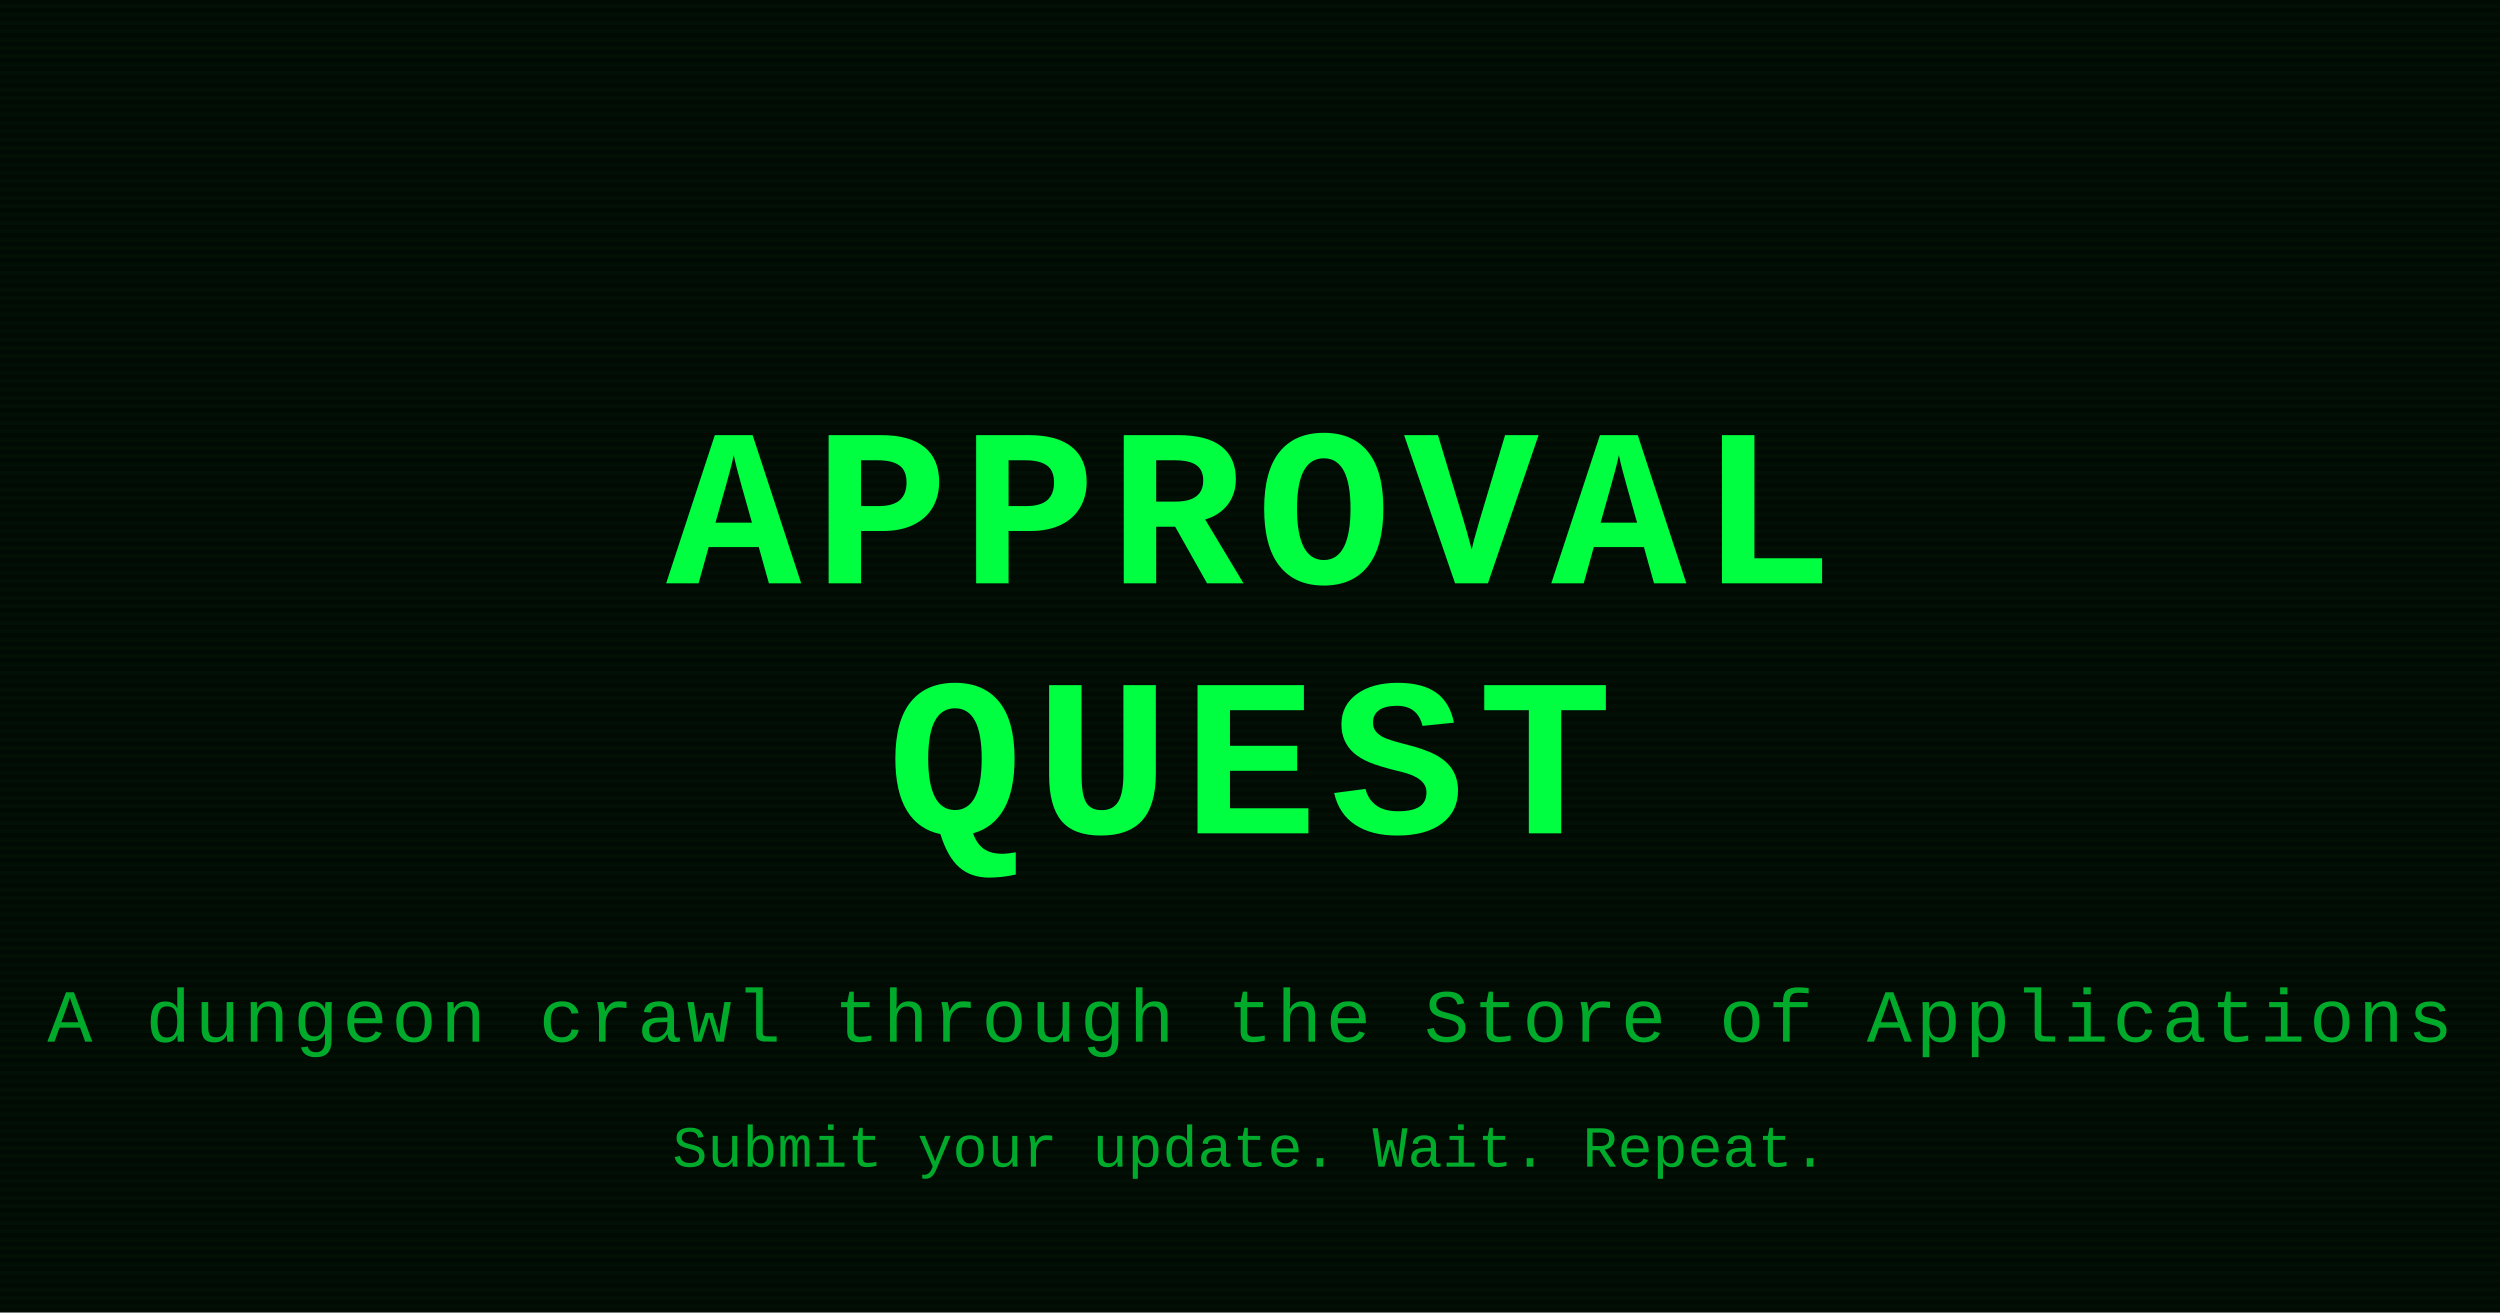
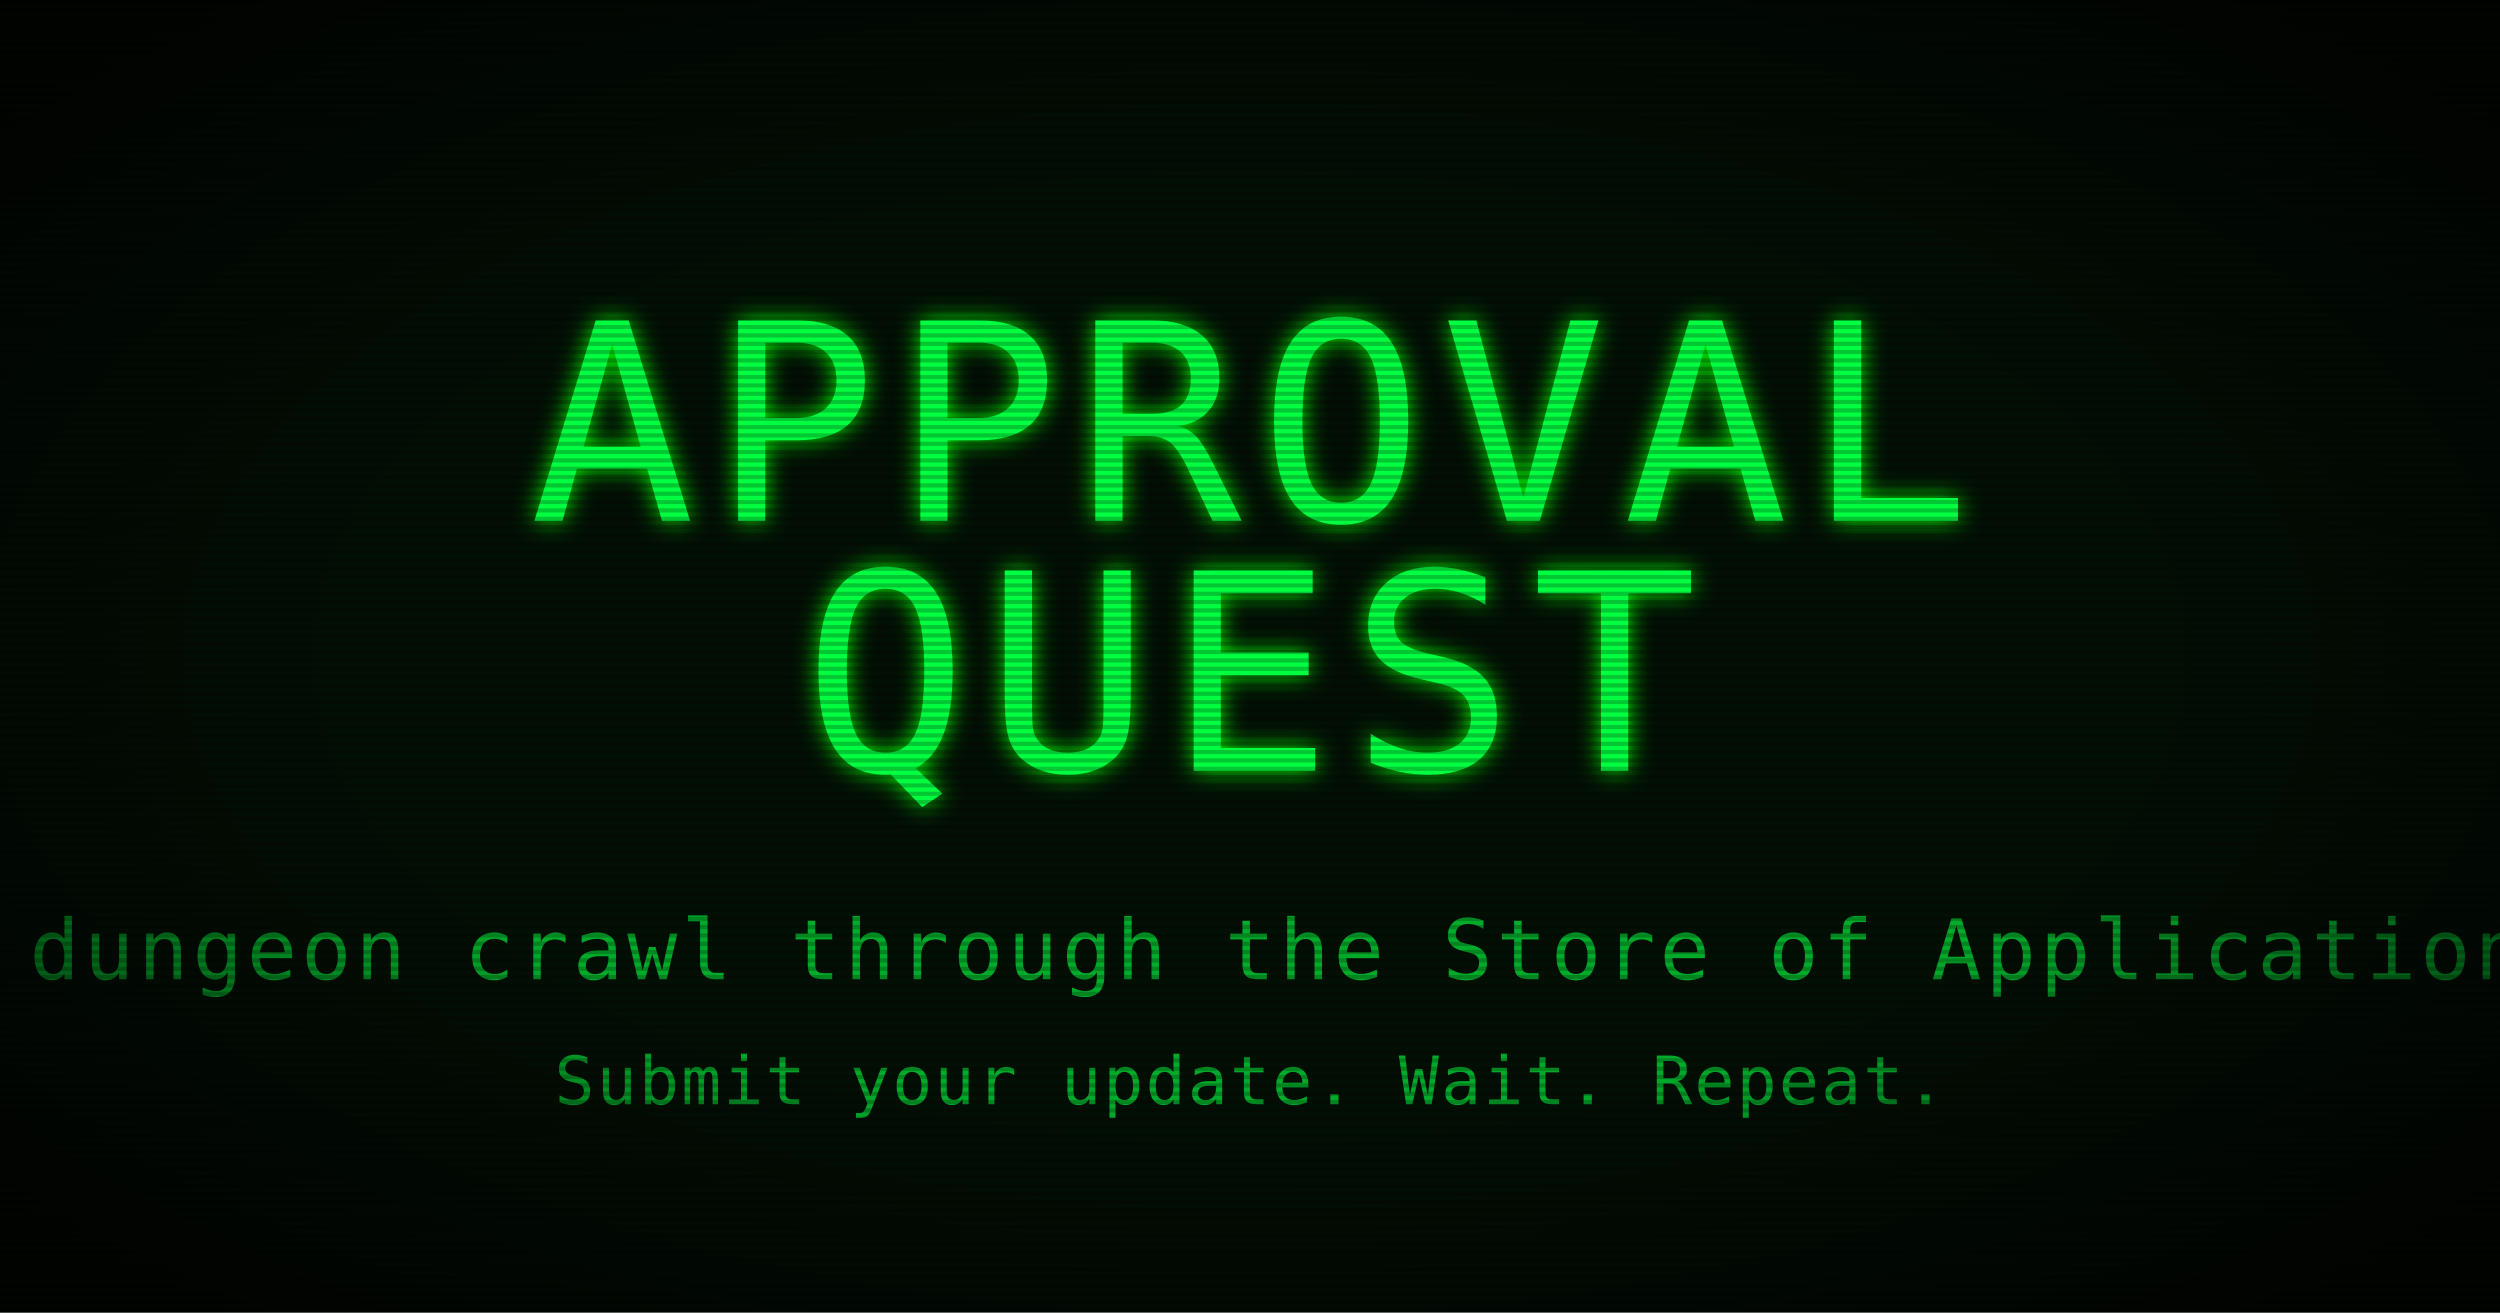
<svg xmlns="http://www.w3.org/2000/svg" width="1200" height="630" viewBox="0 0 1200 630" role="img" aria-label="Approval Quest">
-   <rect width="1200" height="630" fill="#020f04" />
-   <rect width="1200" height="630" fill="url(#scan)" opacity="0.35" />
  <defs>
    <pattern id="scan" width="4" height="4" patternUnits="userSpaceOnUse">
      <rect width="4" height="2" fill="#000" />
      <rect y="2" width="4" height="2" fill="transparent" />
    </pattern>
+     <radialGradient id="vignette" cx="50%" cy="50%" r="65%">
+       <stop offset="55%" stop-color="#000" stop-opacity="0" />
+       <stop offset="100%" stop-color="#000" stop-opacity="0.75" />
+     </radialGradient>
+     <filter id="green-glow" x="-30%" y="-30%" width="160%" height="160%">
+       <feGaussianBlur in="SourceGraphic" stdDeviation="6" result="blur" />
+       <feColorMatrix in="blur" type="matrix" values="0 0 0 0 0  0 1 0 0 0.25  0 0 0 0 0  0 0 0 1 0" />
+       <feMerge>
+         <feMergeNode />
+         <feMergeNode in="SourceGraphic" />
+       </feMerge>
+     </filter>
  </defs>
-   <text x="600" y="280" text-anchor="middle" fill="#00ff41" font-family="ui-monospace, 'Courier New', monospace" font-size="108" font-weight="700" letter-spacing="6">APPROVAL</text>
-   <text x="600" y="400" text-anchor="middle" fill="#00ff41" font-family="ui-monospace, 'Courier New', monospace" font-size="108" font-weight="700" letter-spacing="6">QUEST</text>
-   <text x="600" y="500" text-anchor="middle" fill="#00aa2a" font-family="ui-monospace, 'Courier New', monospace" font-size="36" letter-spacing="2">A dungeon crawl through the Store of Applications</text>
-   <text x="600" y="560" text-anchor="middle" fill="#00aa2a" font-family="ui-monospace, 'Courier New', monospace" font-size="28">Submit your update. Wait. Repeat.</text>
+   <rect width="1200" height="630" fill="#020f04" />
+   <g filter="url(#green-glow)" font-family="VT323, monospace" fill="#00ff41" text-anchor="middle">
+     <text x="600" y="250" font-size="132" letter-spacing="8">APPROVAL</text>
+     <text x="600" y="370" font-size="132" letter-spacing="8">QUEST</text>
+   </g>
+   <text x="600" y="470" text-anchor="middle" font-family="VT323, monospace" font-size="40" fill="#00aa2a" letter-spacing="2">A dungeon crawl through the Store of Applications</text>
+   <text x="600" y="530" text-anchor="middle" font-family="VT323, monospace" font-size="32" fill="#00aa2a" letter-spacing="1">Submit your update. Wait. Repeat.</text>
+   <rect width="1200" height="630" fill="url(#scan)" opacity="0.22" />
+   <rect width="1200" height="630" fill="url(#vignette)" />
</svg>
